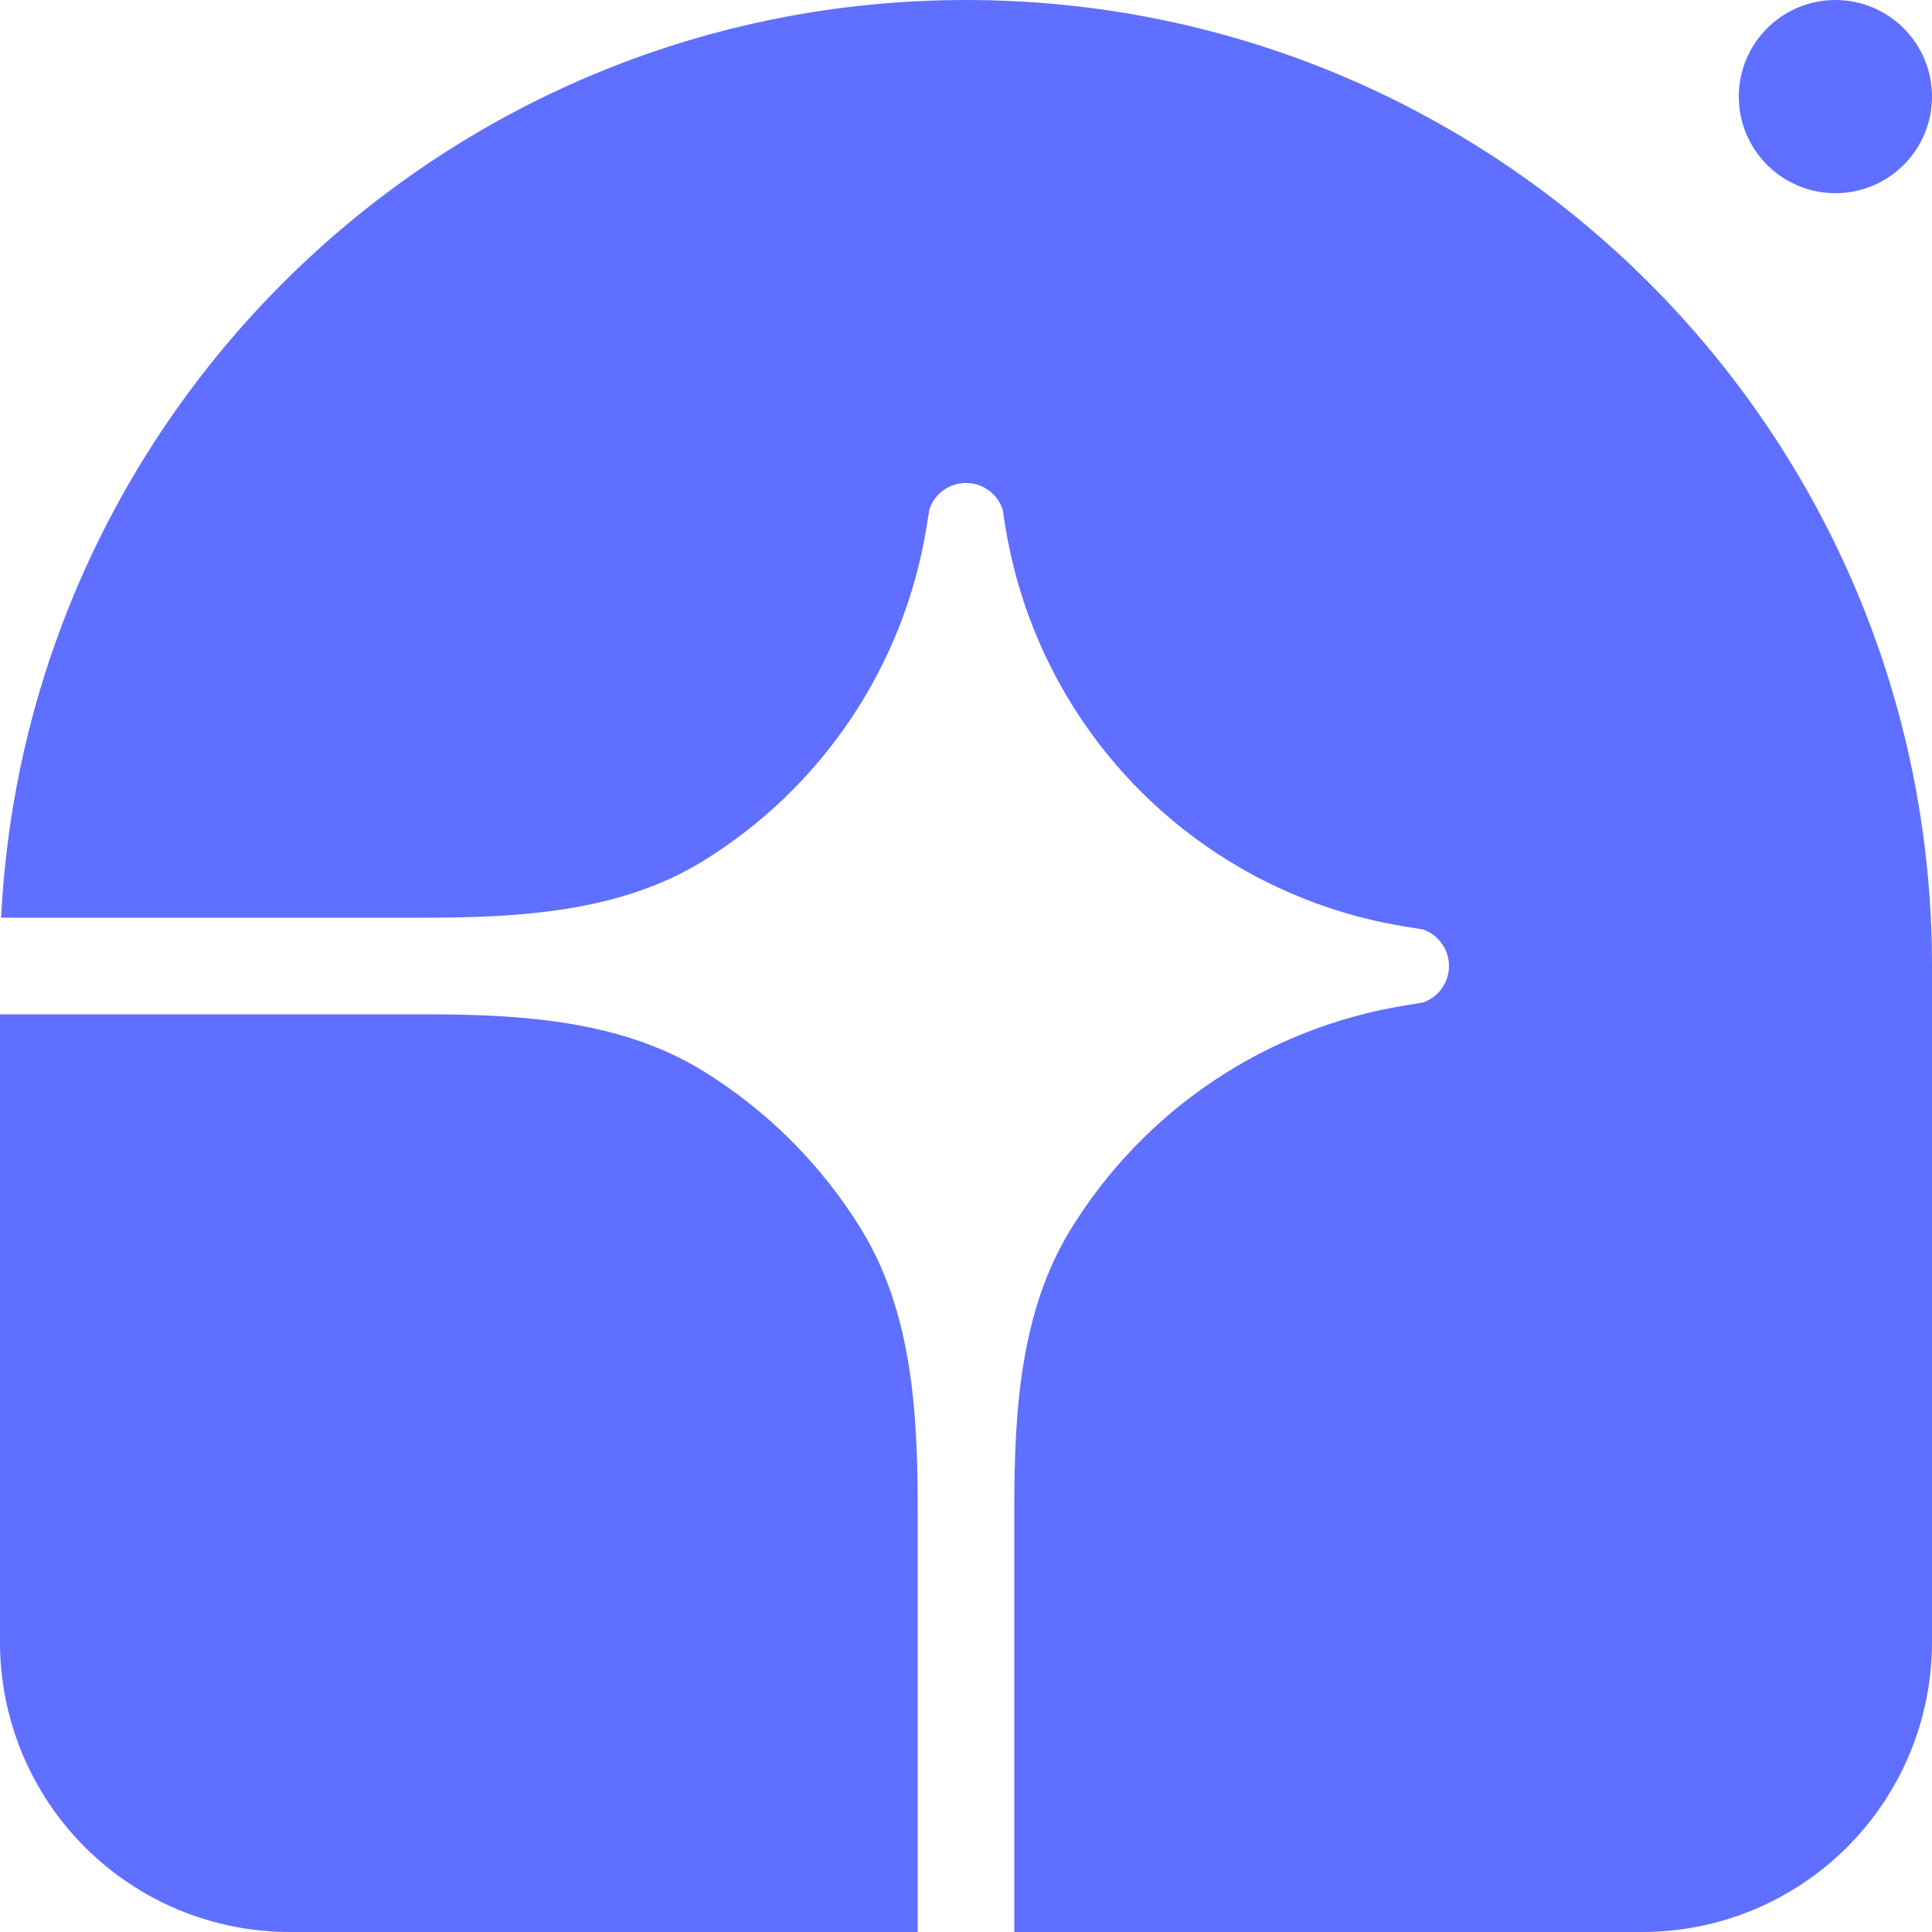
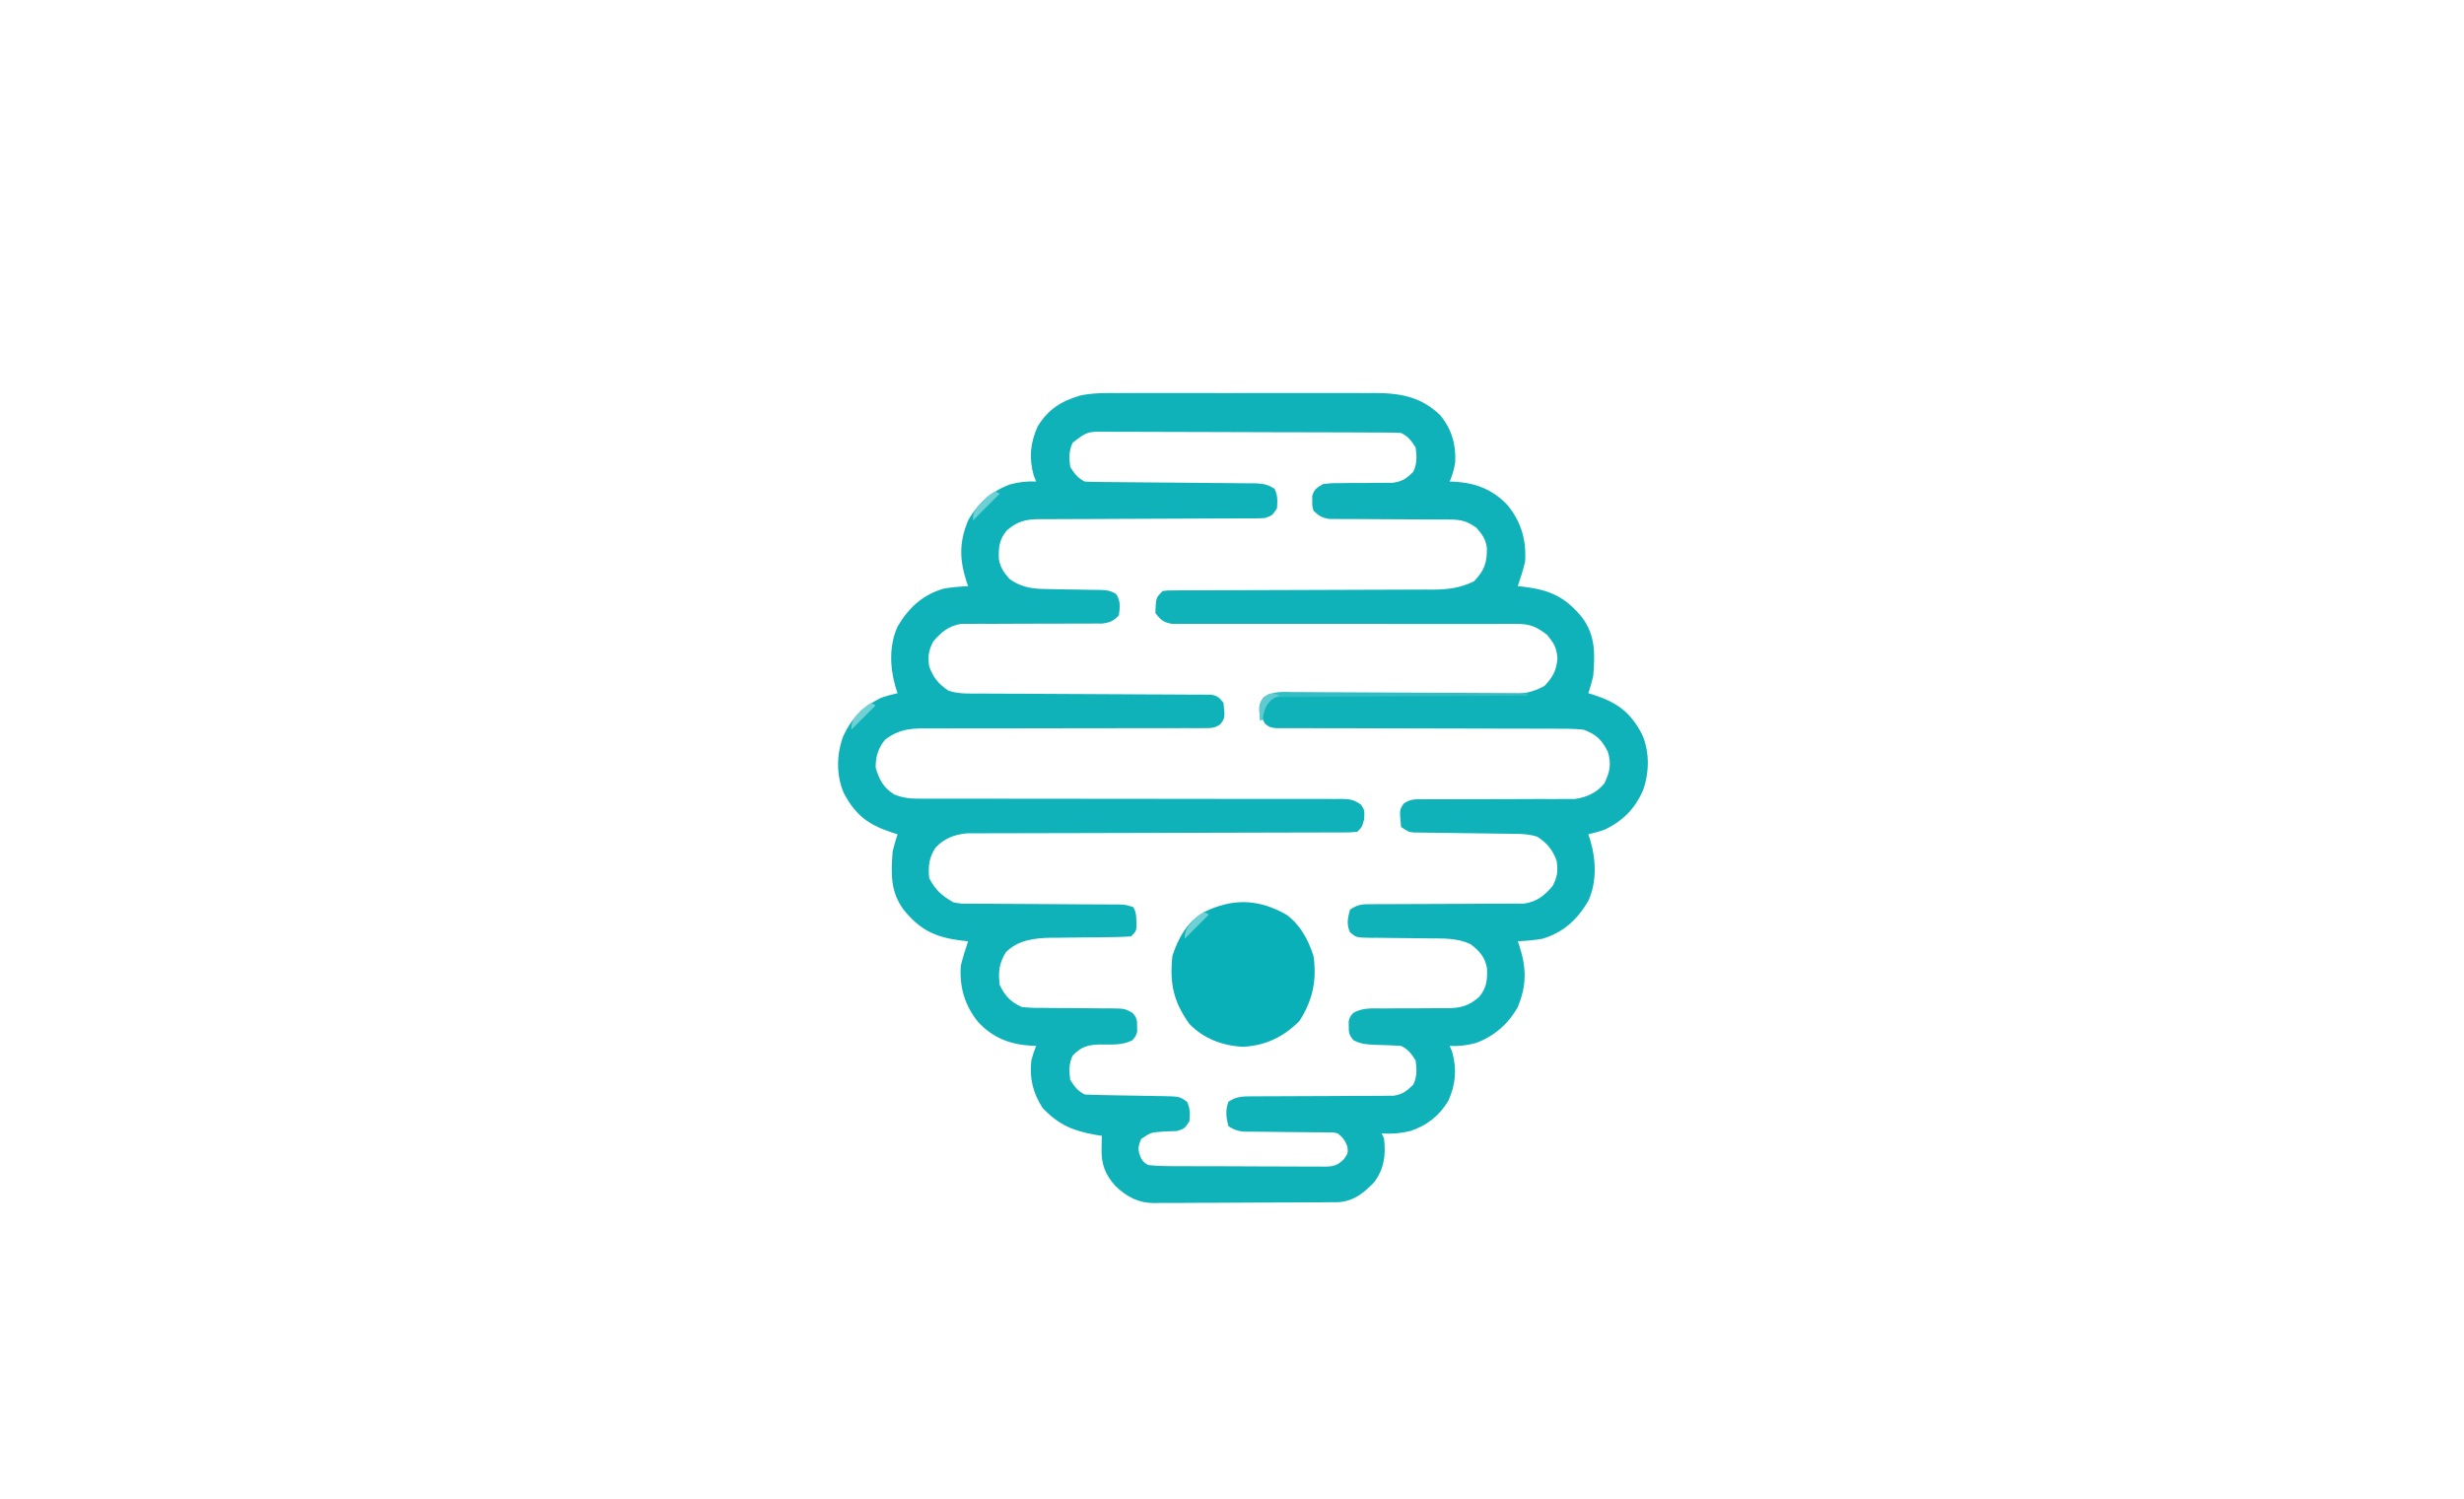
- <svg xmlns="http://www.w3.org/2000/svg" width="46" height="46" viewBox="0 0 46 46" fill="none">
-   <path d="M23 0C35.703 0 46 10.297 46 23V39.1C46 40.93 45.273 42.685 43.979 43.979C42.685 45.273 40.93 46 39.1 46H24.15V35.91C24.15 33.608 24.29 31.223 25.497 29.263C26.362 27.859 27.518 26.657 28.888 25.738C30.258 24.82 31.81 24.208 33.437 23.942L33.878 23.87C34.059 23.808 34.217 23.691 34.328 23.535C34.44 23.379 34.5 23.192 34.5 23C34.5 22.808 34.44 22.621 34.328 22.465C34.217 22.309 34.059 22.192 33.878 22.129L33.437 22.058C31.059 21.67 28.863 20.544 27.159 18.84C25.456 17.137 24.33 14.941 23.942 12.563L23.87 12.122C23.808 11.941 23.691 11.783 23.535 11.671C23.379 11.56 23.192 11.5 23 11.5C22.808 11.5 22.621 11.56 22.465 11.671C22.309 11.783 22.191 11.941 22.129 12.122L22.058 12.563C21.792 14.19 21.18 15.742 20.261 17.111C19.343 18.481 18.141 19.638 16.737 20.502C14.777 21.71 12.392 21.85 10.09 21.85H0.027C0.629 9.682 10.683 0 23 0Z" fill="#5F6FFF" />
-   <path d="M0 24.15H10.09C12.392 24.15 14.777 24.29 16.737 25.498C18.269 26.442 19.558 27.731 20.502 29.263C21.71 31.223 21.85 33.608 21.85 35.91V46H6.9C5.07 46 3.315 45.273 2.021 43.979C0.727 42.685 0 40.93 0 39.1L0 24.15ZM46 2.3C46 2.91 45.758 3.495 45.326 3.926C44.895 4.358 44.31 4.6 43.7 4.6C43.09 4.6 42.505 4.358 42.074 3.926C41.642 3.495 41.4 2.91 41.4 2.3C41.4 1.69 41.642 1.105 42.074 0.674C42.505 0.242 43.09 0 43.7 0C44.31 0 44.895 0.242 45.326 0.674C45.758 1.105 46 1.69 46 2.3Z" fill="#5F6FFF" />
+ <svg xmlns="http://www.w3.org/2000/svg" version="1.1" width="1013" height="616">
+   <path d="M0 0 C1.234 -0.005 2.468 -0.011 3.739 -0.016 C7.094 -0.027 10.449 -0.024 13.805 -0.015 C17.334 -0.007 20.864 -0.014 24.393 -0.019 C30.317 -0.024 36.242 -0.017 42.166 -0.003 C48.993 0.013 55.819 0.008 62.646 -0.008 C68.532 -0.022 74.417 -0.024 80.303 -0.016 C83.808 -0.011 87.312 -0.011 90.817 -0.021 C94.727 -0.031 98.637 -0.017 102.547 0 C103.692 -0.006 104.837 -0.012 106.017 -0.018 C116.428 0.063 124.721 1.706 132.355 9.083 C137.05 14.725 138.883 21.057 138.547 28.337 C138.168 31.181 137.36 33.741 136.273 36.388 C136.879 36.402 137.485 36.417 138.109 36.431 C147.002 36.937 154.087 39.638 160.211 46.263 C165.739 53.17 167.852 60.561 167.273 69.388 C166.422 72.774 165.391 76.082 164.273 79.388 C165.119 79.475 165.965 79.561 166.836 79.65 C177.633 80.987 183.926 83.89 190.797 92.376 C196.271 99.834 196.006 107.333 195.273 116.388 C194.722 118.779 194.03 121.05 193.273 123.388 C193.986 123.607 194.699 123.826 195.434 124.052 C205.208 127.288 210.492 131.112 215.328 140.24 C218.565 147.596 218.389 156.304 215.586 163.763 C212.207 171.121 207.528 175.761 200.273 179.388 C197.939 180.238 195.702 180.832 193.273 181.388 C193.755 182.894 193.755 182.894 194.246 184.431 C196.484 192.317 196.708 201.377 193.211 208.888 C188.654 216.573 182.939 221.844 174.273 224.388 C170.941 224.937 167.647 225.247 164.273 225.388 C164.598 226.349 164.598 226.349 164.93 227.33 C167.855 236.417 167.958 243.497 164.273 252.388 C160.433 259.343 154.561 264.417 147.094 267.201 C143.479 268.183 140.01 268.622 136.273 268.388 C136.603 269.193 136.933 269.997 137.273 270.826 C139.285 277.994 138.752 284.135 135.723 290.958 C132.076 297.072 126.893 301.178 120.148 303.388 C116.095 304.383 112.43 304.659 108.273 304.388 C108.603 305.048 108.933 305.708 109.273 306.388 C110.046 313.203 109.392 318.793 105.273 324.388 C100.958 328.894 96.938 332.19 90.581 332.662 C89.072 332.683 87.562 332.693 86.052 332.695 C85.225 332.703 84.399 332.711 83.547 332.72 C80.815 332.744 78.084 332.753 75.352 332.759 C73.448 332.768 71.545 332.777 69.642 332.787 C65.65 332.803 61.659 332.811 57.668 332.814 C52.566 332.819 47.464 332.857 42.362 332.902 C38.43 332.932 34.497 332.939 30.564 332.94 C28.684 332.945 26.804 332.957 24.924 332.978 C22.286 333.005 19.65 333 17.013 332.988 C15.859 333.01 15.859 333.01 14.682 333.033 C8.146 332.945 3.427 330.431 -1.258 325.91 C-5.503 321.101 -7.005 316.923 -6.852 310.576 C-6.834 309.6 -6.815 308.624 -6.797 307.619 C-6.774 306.883 -6.75 306.147 -6.727 305.388 C-7.644 305.241 -8.562 305.094 -9.508 304.943 C-18.965 303.214 -24.409 300.823 -31.039 294.013 C-35.059 287.759 -36.56 281.809 -35.727 274.388 C-34.727 270.826 -34.727 270.826 -33.727 268.388 C-34.332 268.374 -34.938 268.36 -35.562 268.345 C-44.455 267.839 -51.54 265.139 -57.664 258.513 C-63.192 251.607 -65.305 244.215 -64.727 235.388 C-63.875 232.002 -62.844 228.695 -61.727 225.388 C-62.995 225.259 -62.995 225.259 -64.289 225.126 C-75.086 223.789 -81.379 220.887 -88.25 212.4 C-93.724 204.942 -93.459 197.443 -92.727 188.388 C-92.176 185.998 -91.483 183.726 -90.727 181.388 C-91.439 181.169 -92.152 180.95 -92.887 180.724 C-102.661 177.488 -107.945 173.665 -112.781 164.537 C-116.018 157.18 -115.842 148.472 -113.039 141.013 C-109.66 133.656 -104.981 129.016 -97.727 125.388 C-95.392 124.538 -93.155 123.945 -90.727 123.388 C-91.048 122.384 -91.369 121.38 -91.699 120.345 C-93.937 112.459 -94.161 103.399 -90.664 95.888 C-86.107 88.203 -80.393 82.932 -71.727 80.388 C-68.394 79.839 -65.1 79.529 -61.727 79.388 C-61.943 78.748 -62.16 78.107 -62.383 77.447 C-65.308 68.359 -65.411 61.279 -61.727 52.388 C-57.886 45.433 -52.015 40.359 -44.547 37.576 C-40.932 36.594 -37.463 36.155 -33.727 36.388 C-34.222 35.182 -34.222 35.182 -34.727 33.951 C-36.739 26.783 -36.205 20.641 -33.176 13.818 C-28.961 6.751 -23.354 3.256 -15.638 1.022 C-10.446 -0.109 -5.293 -0.028 0 0 Z M-18.727 20.388 C-20.327 23.59 -20.226 26.914 -19.727 30.388 C-17.933 33.198 -16.708 34.898 -13.727 36.388 C-11.41 36.499 -9.09 36.545 -6.77 36.562 C-6.054 36.568 -5.339 36.575 -4.601 36.582 C-3.045 36.596 -1.489 36.608 0.067 36.618 C2.53 36.634 4.993 36.658 7.456 36.683 C14.459 36.754 21.462 36.814 28.465 36.865 C32.747 36.897 37.029 36.938 41.31 36.985 C42.943 37.001 44.575 37.014 46.207 37.022 C48.491 37.034 50.774 37.058 53.058 37.085 C54.358 37.096 55.657 37.106 56.997 37.116 C60.05 37.37 61.773 37.672 64.273 39.388 C65.659 42.159 65.461 44.322 65.273 47.388 C63.273 50.388 63.273 50.388 60.273 51.388 C58.904 51.479 57.53 51.517 56.157 51.519 C55.32 51.523 54.483 51.528 53.621 51.532 C52.706 51.531 51.791 51.531 50.848 51.53 C49.882 51.534 48.916 51.537 47.921 51.541 C45.82 51.548 43.72 51.553 41.62 51.557 C38.295 51.564 34.971 51.58 31.646 51.598 C22.193 51.651 12.739 51.699 3.286 51.714 C-2.495 51.724 -8.275 51.754 -14.056 51.795 C-16.259 51.808 -18.461 51.813 -20.664 51.811 C-23.748 51.808 -26.83 51.83 -29.913 51.858 C-30.822 51.852 -31.731 51.845 -32.667 51.838 C-38.179 51.919 -41.353 52.713 -45.727 56.388 C-48.889 60.077 -49.25 63.467 -49.078 68.173 C-48.521 71.685 -47.049 73.752 -44.727 76.388 C-39.399 80.25 -34.646 80.531 -28.223 80.599 C-26.745 80.627 -25.268 80.656 -23.791 80.685 C-21.471 80.726 -19.152 80.763 -16.832 80.79 C-14.587 80.817 -12.343 80.863 -10.098 80.912 C-9.057 80.917 -9.057 80.917 -7.995 80.921 C-5.159 80.994 -3.176 81.083 -0.793 82.699 C1.044 85.608 0.688 88.069 0.273 91.388 C-1.977 93.719 -3.37 94.342 -6.597 94.76 C-7.707 94.759 -8.817 94.758 -9.96 94.757 C-11.222 94.764 -12.484 94.771 -13.784 94.778 C-14.455 94.775 -15.127 94.772 -15.819 94.768 C-17.93 94.759 -20.04 94.769 -22.151 94.785 C-28.15 94.825 -34.15 94.826 -40.15 94.824 C-43.825 94.824 -47.499 94.843 -51.173 94.873 C-53.246 94.884 -55.319 94.872 -57.392 94.859 C-58.66 94.87 -59.927 94.88 -61.234 94.89 C-62.901 94.89 -62.901 94.89 -64.602 94.889 C-69.729 95.708 -72.813 98.306 -76.102 102.201 C-78.043 106.008 -78.255 108.162 -77.727 112.388 C-75.987 117.059 -73.885 119.65 -69.727 122.388 C-66.853 123.301 -64.247 123.516 -61.242 123.526 C-60.348 123.532 -59.455 123.537 -58.535 123.543 C-57.077 123.544 -57.077 123.544 -55.59 123.546 C-54.56 123.551 -53.53 123.556 -52.469 123.561 C-50.235 123.572 -48 123.581 -45.765 123.587 C-42.231 123.599 -38.697 123.619 -35.163 123.641 C-25.116 123.702 -15.069 123.756 -5.021 123.79 C1.124 123.81 7.268 123.846 13.413 123.89 C15.758 123.905 18.103 123.913 20.448 123.916 C23.721 123.921 26.993 123.944 30.266 123.972 C31.24 123.969 32.214 123.966 33.218 123.963 C34.553 123.979 34.553 123.979 35.915 123.996 C37.076 124.001 37.076 124.001 38.26 124.006 C40.84 124.496 41.725 125.291 43.273 127.388 C43.925 133.466 43.925 133.466 42.076 136.084 C39.639 137.847 38.058 137.762 35.062 137.76 C33.443 137.77 33.443 137.77 31.791 137.78 C30.607 137.773 29.423 137.765 28.202 137.757 C26.955 137.761 25.707 137.765 24.422 137.768 C21.708 137.775 18.994 137.776 16.28 137.768 C11.985 137.757 7.69 137.769 3.394 137.785 C-7.278 137.821 -17.949 137.827 -28.621 137.825 C-36.909 137.823 -45.197 137.83 -53.485 137.865 C-57.751 137.882 -62.016 137.88 -66.282 137.864 C-69.567 137.857 -72.852 137.875 -76.138 137.89 C-77.314 137.88 -78.49 137.87 -79.702 137.86 C-86.266 137.918 -90.403 138.438 -95.727 142.388 C-98.72 145.946 -99.727 149.401 -99.727 154.013 C-98.26 158.962 -96.521 162.276 -92.067 165.037 C-88.258 166.578 -85.009 166.803 -80.971 166.76 C-79.828 166.766 -79.828 166.766 -78.662 166.772 C-76.119 166.781 -73.577 166.769 -71.035 166.757 C-69.208 166.76 -67.381 166.763 -65.554 166.768 C-61.625 166.777 -57.697 166.776 -53.768 166.768 C-47.558 166.757 -41.348 166.769 -35.138 166.785 C-19.717 166.821 -4.295 166.827 11.126 166.825 C23.118 166.823 35.109 166.83 47.101 166.865 C53.277 166.882 59.452 166.88 65.628 166.864 C69.466 166.858 73.303 166.869 77.14 166.884 C78.922 166.888 80.704 166.885 82.486 166.874 C84.915 166.861 87.342 166.872 89.772 166.889 C90.479 166.88 91.187 166.87 91.917 166.86 C95.248 166.909 97.028 167.209 99.75 169.193 C101.273 171.388 101.273 171.388 101.148 175.013 C100.273 178.388 100.273 178.388 98.273 180.388 C95.486 180.642 95.486 180.642 91.854 180.646 C91.187 180.65 90.521 180.654 89.834 180.658 C87.59 180.668 85.347 180.663 83.103 180.659 C81.498 180.664 79.893 180.669 78.289 180.675 C74.827 180.687 71.365 180.692 67.904 180.693 C62.428 180.695 56.953 180.713 51.477 180.734 C37.872 180.783 24.267 180.814 10.662 180.835 C0.098 180.852 -10.465 180.875 -21.028 180.918 C-26.469 180.94 -31.909 180.948 -37.35 180.946 C-40.74 180.948 -44.131 180.962 -47.522 180.979 C-49.091 180.985 -50.66 180.985 -52.229 180.98 C-54.377 180.974 -56.524 180.986 -58.672 181.003 C-60.473 181.006 -60.473 181.006 -62.31 181.009 C-67.503 181.585 -71.425 183.018 -75.102 186.888 C-77.836 191.095 -78.146 194.438 -77.727 199.388 C-75.254 204.238 -72.435 206.737 -67.727 209.388 C-64.284 209.991 -64.284 209.991 -60.575 209.918 C-59.887 209.927 -59.198 209.936 -58.489 209.945 C-56.231 209.969 -53.973 209.966 -51.715 209.962 C-50.139 209.975 -48.563 209.989 -46.987 210.005 C-42.85 210.043 -38.713 210.059 -34.577 210.068 C-27.945 210.088 -21.314 210.145 -14.682 210.197 C-12.368 210.212 -10.053 210.219 -7.738 210.225 C-6.322 210.232 -4.906 210.239 -3.49 210.246 C-2.253 210.25 -1.016 210.253 0.258 210.257 C3.273 210.388 3.273 210.388 6.273 211.388 C7.388 213.617 7.438 214.919 7.461 217.388 C7.475 218.089 7.489 218.791 7.504 219.513 C7.273 221.388 7.273 221.388 5.273 223.388 C2.369 223.598 -0.449 223.689 -3.355 223.697 C-5.131 223.722 -6.906 223.747 -8.682 223.773 C-11.477 223.802 -14.272 223.826 -17.068 223.844 C-19.768 223.866 -22.468 223.906 -25.168 223.947 C-26.401 223.947 -26.401 223.947 -27.66 223.947 C-34.498 224.062 -41.295 224.896 -46.227 229.951 C-49.037 234.518 -49.371 238.068 -48.727 243.388 C-46.478 247.886 -44.273 250.301 -39.727 252.388 C-36.475 252.82 -33.249 252.805 -29.973 252.794 C-28.566 252.811 -28.566 252.811 -27.131 252.827 C-23.129 252.873 -19.127 252.885 -15.125 252.899 C-12.199 252.915 -9.274 252.948 -6.348 252.982 C-4.991 252.977 -4.991 252.977 -3.608 252.973 C2.651 253.048 2.651 253.048 5.842 254.792 C7.61 256.764 7.813 257.761 7.773 260.388 C7.789 261.409 7.789 261.409 7.805 262.451 C7.273 264.388 7.273 264.388 5.77 266.111 C1.621 268.234 -2.876 267.824 -7.439 267.828 C-12.448 267.955 -15.079 268.628 -18.727 272.388 C-20.327 275.59 -20.226 278.914 -19.727 282.388 C-17.933 285.198 -16.708 286.898 -13.727 288.388 C-10.931 288.521 -8.156 288.598 -5.359 288.634 C-3.652 288.667 -1.945 288.7 -0.238 288.734 C2.457 288.781 5.151 288.826 7.846 288.865 C10.445 288.905 13.042 288.956 15.641 289.009 C16.445 289.018 17.249 289.026 18.078 289.035 C25.238 289.193 25.238 289.193 28.273 291.388 C29.659 294.159 29.461 296.322 29.273 299.388 C27.273 302.388 27.273 302.388 24.273 303.388 C22.295 303.488 20.316 303.57 18.336 303.638 C13.483 303.988 13.483 303.988 9.461 306.638 C8.067 309.866 7.99 311.137 9.273 314.388 C10.322 316.144 10.322 316.144 12.273 317.388 C14.832 317.694 17.15 317.819 19.711 317.808 C20.465 317.817 21.22 317.825 21.998 317.834 C24.495 317.857 26.991 317.858 29.488 317.857 C31.223 317.864 32.958 317.872 34.693 317.88 C38.33 317.893 41.968 317.895 45.605 317.889 C50.267 317.883 54.929 317.914 59.591 317.954 C63.174 317.98 66.757 317.983 70.341 317.979 C72.059 317.981 73.778 317.991 75.497 318.009 C77.901 318.031 80.303 318.021 82.707 318.003 C83.417 318.017 84.127 318.03 84.859 318.044 C88.583 317.98 90.02 317.631 92.75 315.014 C94.505 312.515 94.505 312.515 94.211 309.763 C93.2 307.202 92.393 306.11 90.273 304.388 C88.353 303.934 88.353 303.934 86.233 303.988 C85.425 303.974 84.617 303.961 83.785 303.947 C82.482 303.947 82.482 303.947 81.152 303.947 C80.256 303.934 79.36 303.92 78.436 303.907 C75.569 303.866 72.703 303.844 69.836 303.826 C66.973 303.802 64.11 303.774 61.246 303.734 C59.465 303.71 57.683 303.695 55.901 303.69 C55.09 303.68 54.279 303.67 53.444 303.659 C52.733 303.655 52.023 303.651 51.291 303.646 C48.869 303.336 47.304 302.747 45.273 301.388 C44.361 297.529 44.012 295.172 45.273 291.388 C48.625 289.015 51.786 289.137 55.799 289.133 C56.768 289.127 56.768 289.127 57.756 289.122 C59.155 289.115 60.553 289.112 61.952 289.114 C64.167 289.115 66.382 289.102 68.598 289.085 C74.895 289.039 81.193 289.014 87.49 289.007 C91.347 289.002 95.203 288.978 99.059 288.942 C100.525 288.932 101.992 288.93 103.459 288.935 C105.513 288.942 107.565 288.925 109.619 288.902 C110.786 288.899 111.953 288.897 113.156 288.894 C116.915 288.284 118.573 287.021 121.273 284.388 C122.874 281.186 122.773 277.862 122.273 274.388 C120.48 271.578 119.255 269.879 116.273 268.388 C112.705 268.189 109.143 268.042 105.57 267.958 C102.188 267.818 99.808 267.663 96.766 266.099 C94.978 264.049 94.733 263.084 94.773 260.388 C94.758 259.367 94.758 259.367 94.742 258.326 C95.273 256.388 95.273 256.388 96.708 254.79 C100.649 252.636 104.438 252.987 108.859 253.017 C110.779 253 112.698 252.982 114.617 252.964 C117.634 252.954 120.652 252.951 123.669 252.952 C126.587 252.949 129.504 252.921 132.422 252.892 C133.319 252.9 134.216 252.908 135.14 252.917 C140.685 252.851 143.875 252.09 148.273 248.388 C151.435 244.699 151.797 241.309 151.625 236.603 C150.895 232.004 148.47 229.278 144.836 226.576 C139.419 224.065 133.996 224.241 128.141 224.212 C126.348 224.189 124.555 224.165 122.762 224.14 C119.946 224.105 117.131 224.076 114.315 224.062 C111.59 224.047 108.866 224.007 106.141 223.962 C105.297 223.964 104.453 223.966 103.584 223.968 C97.796 223.847 97.796 223.847 95.211 221.579 C93.781 218.237 94.378 215.841 95.273 212.388 C98.95 209.937 100.744 210.137 105.128 210.133 C106.168 210.127 106.168 210.127 107.228 210.122 C108.733 210.115 110.237 210.112 111.741 210.114 C114.125 210.115 116.509 210.102 118.892 210.085 C125.669 210.039 132.447 210.014 139.224 210.007 C143.371 210.002 147.517 209.978 151.664 209.942 C153.241 209.932 154.819 209.93 156.397 209.935 C158.608 209.942 160.819 209.925 163.031 209.902 C164.916 209.898 164.916 209.898 166.839 209.894 C172.177 209.108 175.225 206.63 178.648 202.576 C180.59 198.768 180.802 196.614 180.273 192.388 C178.533 187.718 176.432 185.127 172.273 182.388 C169.274 181.426 166.509 181.25 163.369 181.215 C161.912 181.194 161.912 181.194 160.426 181.174 C159.385 181.163 158.343 181.153 157.27 181.142 C155.063 181.109 152.857 181.076 150.65 181.042 C147.172 180.995 143.694 180.95 140.215 180.911 C136.858 180.872 133.501 180.82 130.145 180.767 C129.101 180.759 128.057 180.75 126.982 180.742 C126.014 180.725 125.046 180.708 124.049 180.691 C123.197 180.681 122.345 180.671 121.468 180.66 C119.273 180.388 119.273 180.388 116.273 178.388 C115.604 171.364 115.604 171.364 117.371 168.788 C120.233 166.682 122.591 167.017 126.112 167.019 C126.804 167.016 127.495 167.012 128.208 167.008 C129.709 167.001 131.21 167.002 132.711 167.008 C135.091 167.017 137.47 167.007 139.85 166.991 C146.616 166.951 153.382 166.95 160.148 166.952 C164.289 166.952 168.429 166.933 172.569 166.903 C174.906 166.892 177.243 166.904 179.58 166.917 C181.026 166.908 182.471 166.898 183.917 166.886 C185.171 166.887 186.426 166.887 187.718 166.887 C192.627 166.198 196.598 164.38 199.867 160.494 C202.112 155.743 202.824 152.621 201.273 147.388 C198.7 142.432 196.484 140.326 191.273 138.388 C187.115 137.95 182.977 137.982 178.798 138.003 C177.544 137.998 176.29 137.993 174.997 137.987 C172.278 137.977 169.56 137.973 166.84 137.977 C162.542 137.984 158.243 137.968 153.945 137.949 C144.049 137.908 134.153 137.897 124.257 137.886 C115.177 137.875 106.097 137.858 97.017 137.817 C92.743 137.799 88.468 137.795 84.194 137.802 C80.916 137.804 77.638 137.787 74.361 137.773 C73.175 137.779 71.989 137.785 70.767 137.792 C69.686 137.783 68.605 137.775 67.491 137.767 C66.08 137.766 66.08 137.766 64.64 137.765 C62.273 137.388 62.273 137.388 60.471 136.083 C58.468 133.248 58.915 130.731 59.273 127.388 C60.82 125.295 61.701 124.496 64.278 124.012 C65.048 124.011 65.818 124.01 66.611 124.01 C67.497 124.001 68.383 123.993 69.296 123.985 C70.265 123.991 71.235 123.997 72.233 124.003 C73.256 123.998 74.28 123.993 75.334 123.987 C77.558 123.977 79.783 123.974 82.007 123.977 C85.53 123.982 89.052 123.968 92.574 123.949 C100.057 123.912 107.54 123.899 115.023 123.888 C123.681 123.876 132.338 123.855 140.995 123.808 C144.462 123.795 147.929 123.799 151.396 123.804 C153.529 123.794 155.663 123.784 157.796 123.773 C158.757 123.779 159.718 123.785 160.709 123.792 C166.333 123.74 170.308 123.095 175.273 120.388 C178.724 116.757 180.113 114.091 180.586 109.076 C180.209 104.623 179.141 102.784 176.273 99.388 C172.006 96.055 169.249 94.889 163.846 94.896 C162.573 94.888 161.3 94.88 159.989 94.871 C158.591 94.883 157.193 94.894 155.794 94.906 C154.312 94.904 152.83 94.9 151.348 94.894 C148.164 94.885 144.981 94.889 141.797 94.902 C136.763 94.923 131.729 94.913 126.695 94.898 C116.013 94.871 105.331 94.878 94.648 94.888 C83.109 94.899 71.569 94.904 60.03 94.871 C55.025 94.858 50.02 94.863 45.015 94.884 C41.904 94.893 38.794 94.886 35.683 94.874 C34.24 94.872 32.796 94.876 31.353 94.889 C29.384 94.904 27.415 94.893 25.447 94.88 C23.794 94.883 23.794 94.883 22.107 94.885 C18.584 94.267 17.368 93.252 15.273 90.388 C15.488 84.174 15.488 84.174 18.273 81.388 C20.371 81.135 20.371 81.135 23.016 81.13 C24.517 81.12 24.517 81.12 26.049 81.109 C27.151 81.112 28.253 81.114 29.389 81.117 C30.547 81.112 31.705 81.106 32.898 81.101 C35.42 81.091 37.942 81.085 40.464 81.083 C44.457 81.08 48.45 81.063 52.443 81.042 C62.366 80.993 72.29 80.962 82.213 80.941 C89.915 80.925 97.617 80.902 105.318 80.858 C108.634 80.84 111.949 80.83 115.265 80.829 C118.971 80.829 122.676 80.811 126.381 80.789 C127.472 80.793 128.562 80.798 129.685 80.803 C135.914 80.744 140.629 80.095 146.273 77.388 C150.57 72.872 151.633 69.788 151.555 63.708 C151.118 60.108 149.639 58.073 147.273 55.388 C143.556 52.714 140.999 52.013 136.445 52.003 C135.297 51.993 134.149 51.983 132.967 51.973 C131.736 51.976 130.506 51.979 129.238 51.982 C127.967 51.971 126.697 51.96 125.387 51.949 C120.639 51.909 115.891 51.895 111.143 51.883 C106.487 51.87 101.832 51.834 97.176 51.794 C95.943 51.797 94.711 51.8 93.441 51.804 C92.297 51.793 91.152 51.783 89.972 51.773 C88.463 51.77 88.463 51.77 86.923 51.767 C83.867 51.33 82.491 50.5 80.273 48.388 C79.742 46.451 79.742 46.451 79.773 44.388 C79.758 43.367 79.758 43.367 79.742 42.326 C80.522 39.481 81.736 38.86 84.273 37.388 C87.586 37.019 87.586 37.019 91.488 37.017 C92.911 37 94.333 36.982 95.756 36.964 C97.985 36.954 100.215 36.951 102.444 36.952 C104.605 36.949 106.765 36.921 108.926 36.892 C110.215 36.89 111.504 36.888 112.832 36.886 C116.817 36.309 118.449 35.199 121.273 32.388 C122.874 29.186 122.773 25.862 122.273 22.388 C120.48 19.578 119.255 17.879 116.273 16.388 C114.562 16.287 112.846 16.249 111.131 16.241 C110.042 16.234 108.953 16.227 107.83 16.219 C106.63 16.217 105.429 16.214 104.192 16.211 C102.932 16.205 101.672 16.198 100.373 16.191 C96.91 16.174 93.447 16.163 89.985 16.155 C87.821 16.15 85.658 16.144 83.495 16.138 C76.727 16.118 69.959 16.104 63.192 16.096 C55.378 16.086 47.565 16.06 39.752 16.019 C33.713 15.989 27.675 15.974 21.637 15.971 C18.03 15.969 14.423 15.96 10.816 15.935 C6.792 15.907 2.768 15.911 -1.257 15.918 C-3.049 15.899 -3.049 15.899 -4.877 15.879 C-12.684 15.803 -12.684 15.803 -18.727 20.388 Z " fill="#10B2B9" transform="translate(459.7266,161.6118)" />
+   <path d="M0 0 C5.616 4.181 8.801 10.273 10.961 16.82 C12.416 26.881 10.612 35.154 5.148 43.633 C-1.33 50.111 -8.754 53.764 -18.039 54.195 C-26.415 53.79 -34.161 50.875 -40.039 44.82 C-46.609 35.76 -48.25 27.999 -47.039 16.82 C-44.643 9.425 -40.891 2.785 -34.039 -1.18 C-22.187 -6.978 -11.466 -6.634 0 0 Z " fill="#09B0B7" transform="translate(529.0391,376.1797)" />
+   <path d="M0 0 C1.034 -0.001 2.069 -0.001 3.135 -0.002 C6.555 0.001 9.974 0.032 13.394 0.063 C15.764 0.071 18.135 0.077 20.506 0.081 C26.747 0.096 32.987 0.135 39.228 0.179 C45.595 0.22 51.963 0.239 58.331 0.259 C70.826 0.302 83.321 0.37 95.815 0.454 C95.815 0.784 95.815 1.114 95.815 1.454 C93.852 1.463 93.852 1.463 91.849 1.472 C79.533 1.529 67.216 1.602 54.9 1.69 C48.568 1.735 42.235 1.774 35.903 1.801 C29.795 1.826 23.687 1.867 17.579 1.917 C15.246 1.934 12.912 1.945 10.578 1.952 C7.317 1.961 4.056 1.989 0.795 2.022 C-0.176 2.02 -1.147 2.019 -2.148 2.017 C-3.479 2.036 -3.479 2.036 -4.838 2.055 C-5.995 2.062 -5.995 2.062 -7.176 2.069 C-9.743 2.561 -10.617 3.39 -12.185 5.454 C-12.911 8.562 -12.911 8.562 -13.185 11.454 C-13.515 11.454 -13.845 11.454 -14.185 11.454 C-14.664 5.221 -14.664 5.221 -12.805 2.248 C-8.731 -0.541 -4.827 -0.071 0 0 Z " fill="#32BCC3" transform="translate(532.1846,284.5459)" />
+   <path d="M0 0 C0.66 0.33 1.32 0.66 2 1 C-1.63 4.63 -5.26 8.26 -9 12 C-9 8.476 -8.449 7.985 -6.188 5.438 C-5.404 4.538 -5.404 4.538 -4.605 3.621 C-3 2 -3 2 0 0 Z " fill="#6DD0D4" transform="translate(409,202)" />
+   <path d="M0 0 C0.66 0.33 1.32 0.66 2 1 C-1.3 4.3 -4.6 7.6 -8 11 C-8 6.678 -5.851 5.116 -3 2 C-2.01 1.34 -1.02 0.68 0 0 Z " fill="#70D1D5" transform="translate(495,375)" />
+   <path d="M0 0 C0.66 0.33 1.32 0.66 2 1 C-1.3 4.3 -4.6 7.6 -8 11 C-8 7.023 -6.62 5.911 -4 3 C-1.75 1.188 -1.75 1.188 0 0 Z " fill="#70D1D5" transform="translate(358,289)" />
+   <path d="M0 0 C0.866 0.371 0.866 0.371 1.75 0.75 C0.574 1.276 0.574 1.276 -0.625 1.812 C-4.085 4.367 -4.395 6.632 -5.25 10.75 C-5.58 10.75 -5.91 10.75 -6.25 10.75 C-6.735 4.443 -6.735 4.443 -4.5 1.25 C-2.25 -0.25 -2.25 -0.25 0 0 Z " fill="#5FCBD0" transform="translate(524.25,285.25)" />
</svg>
